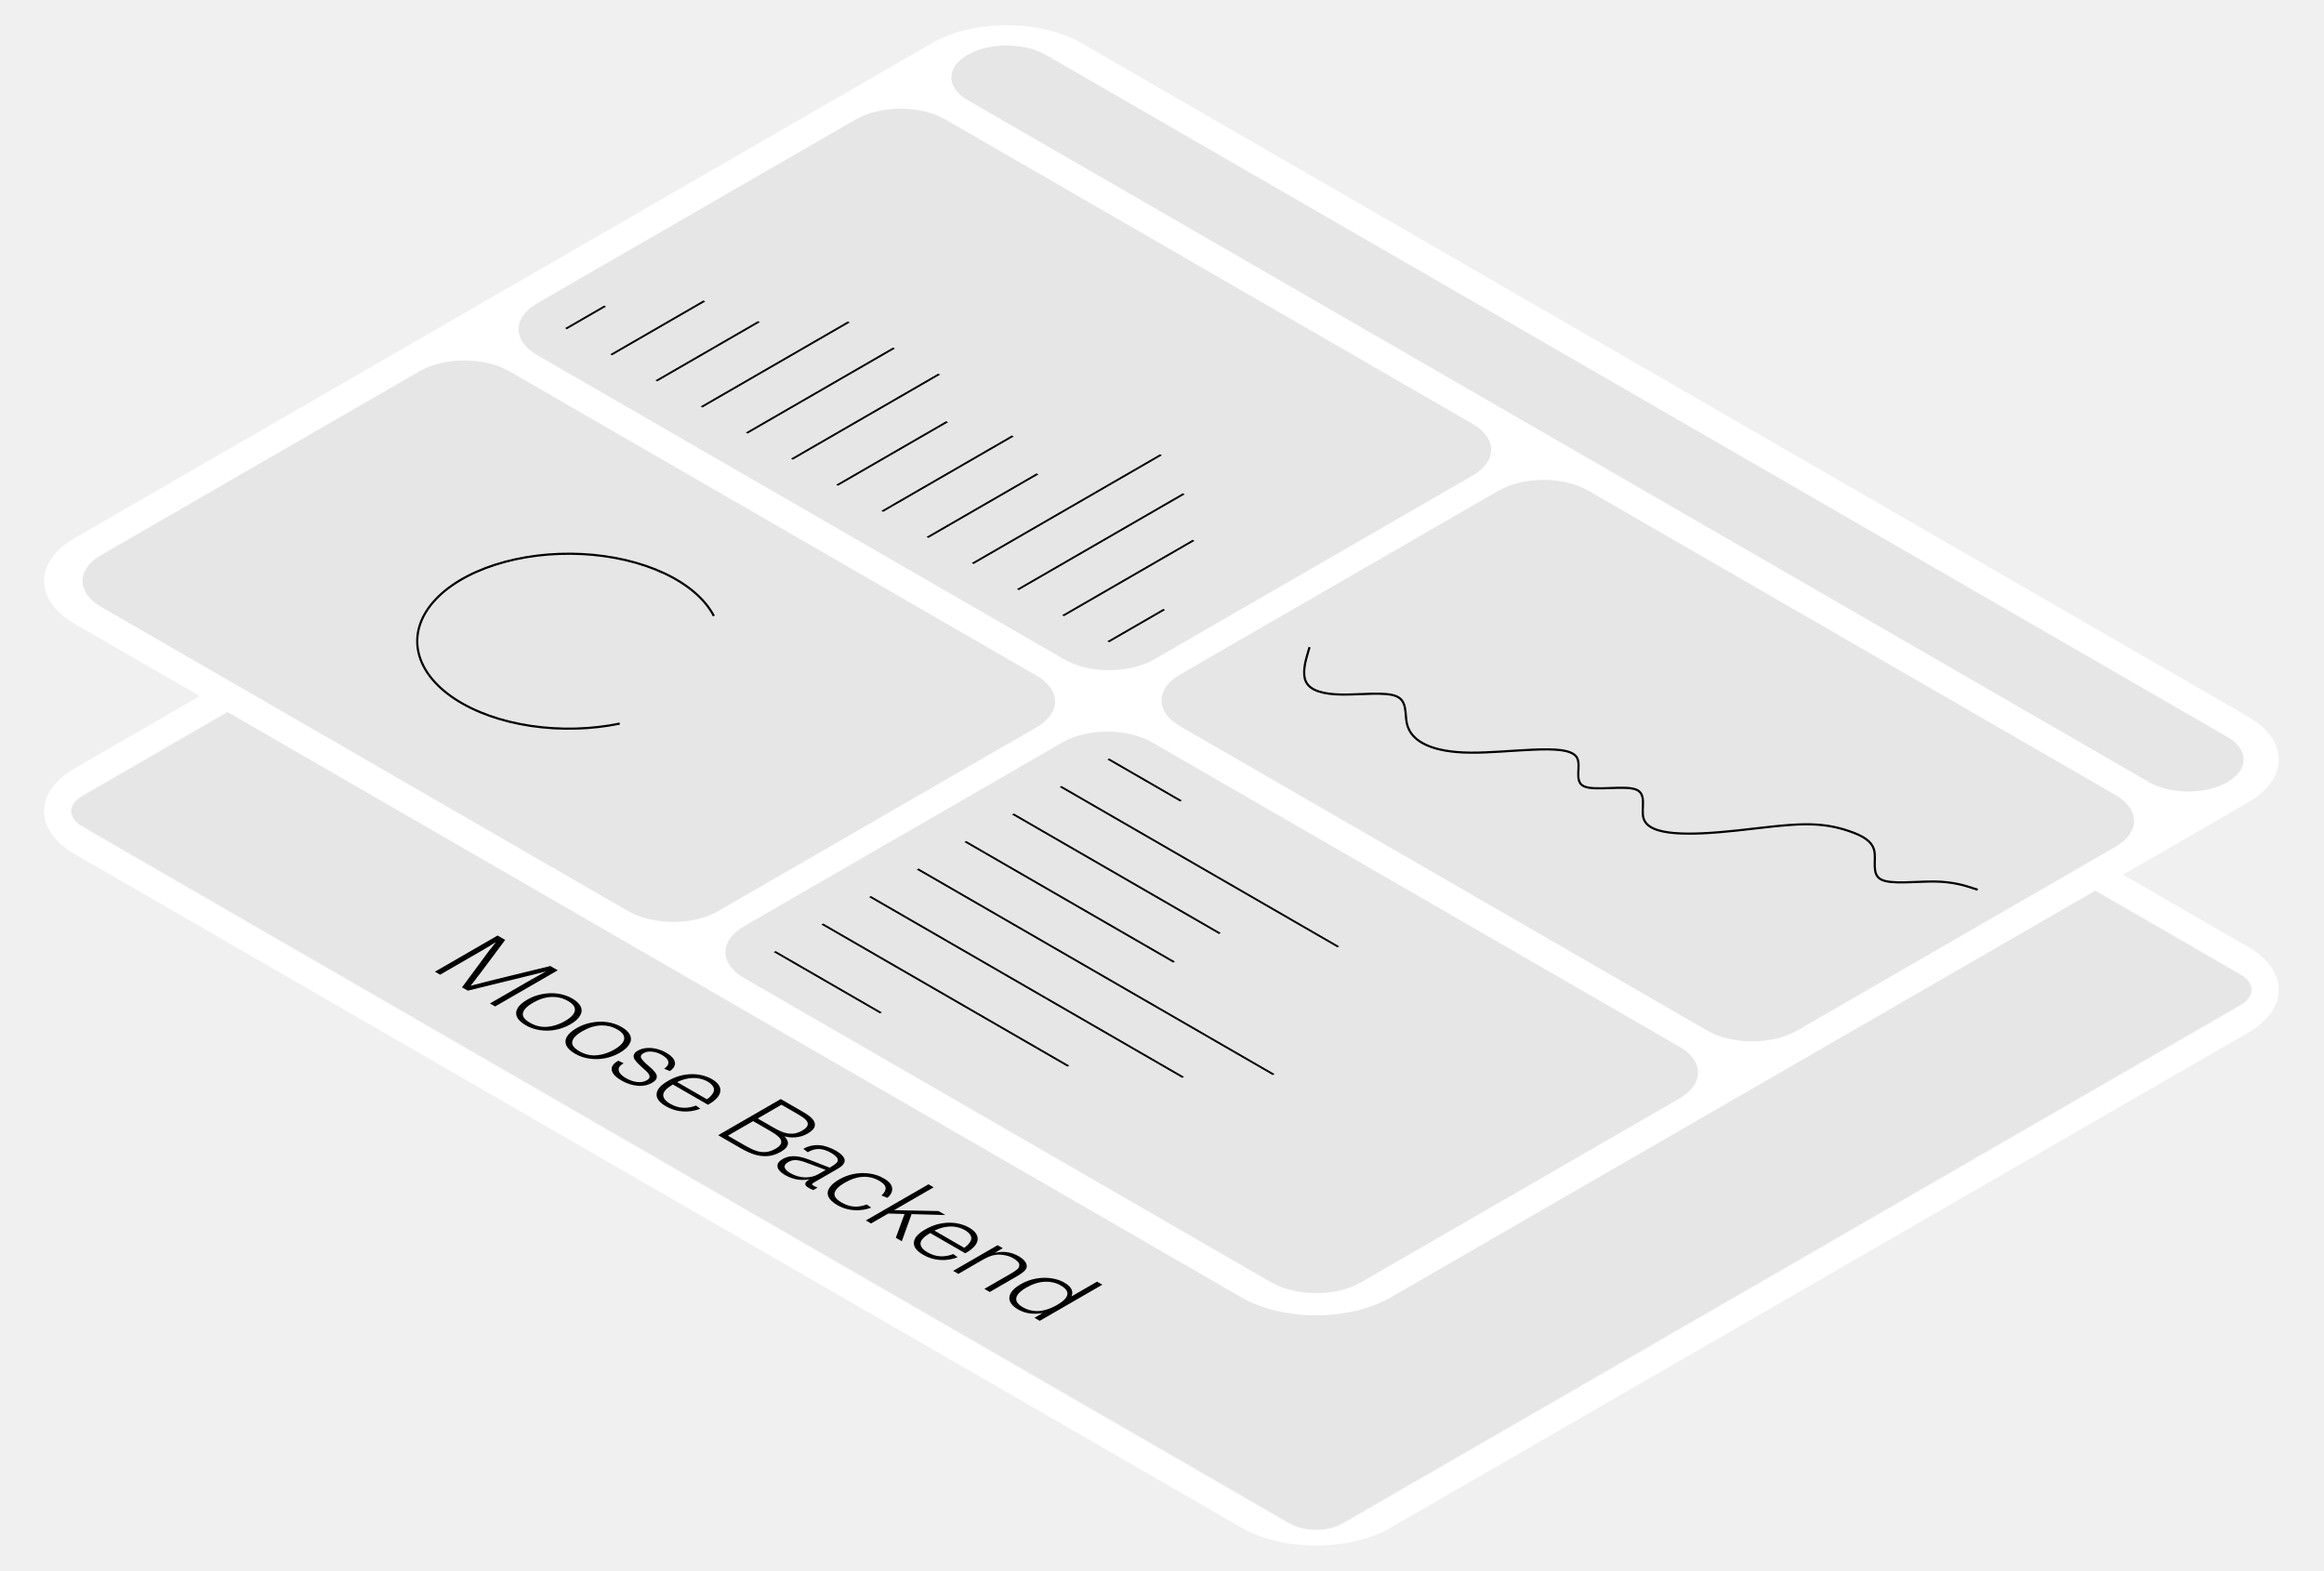
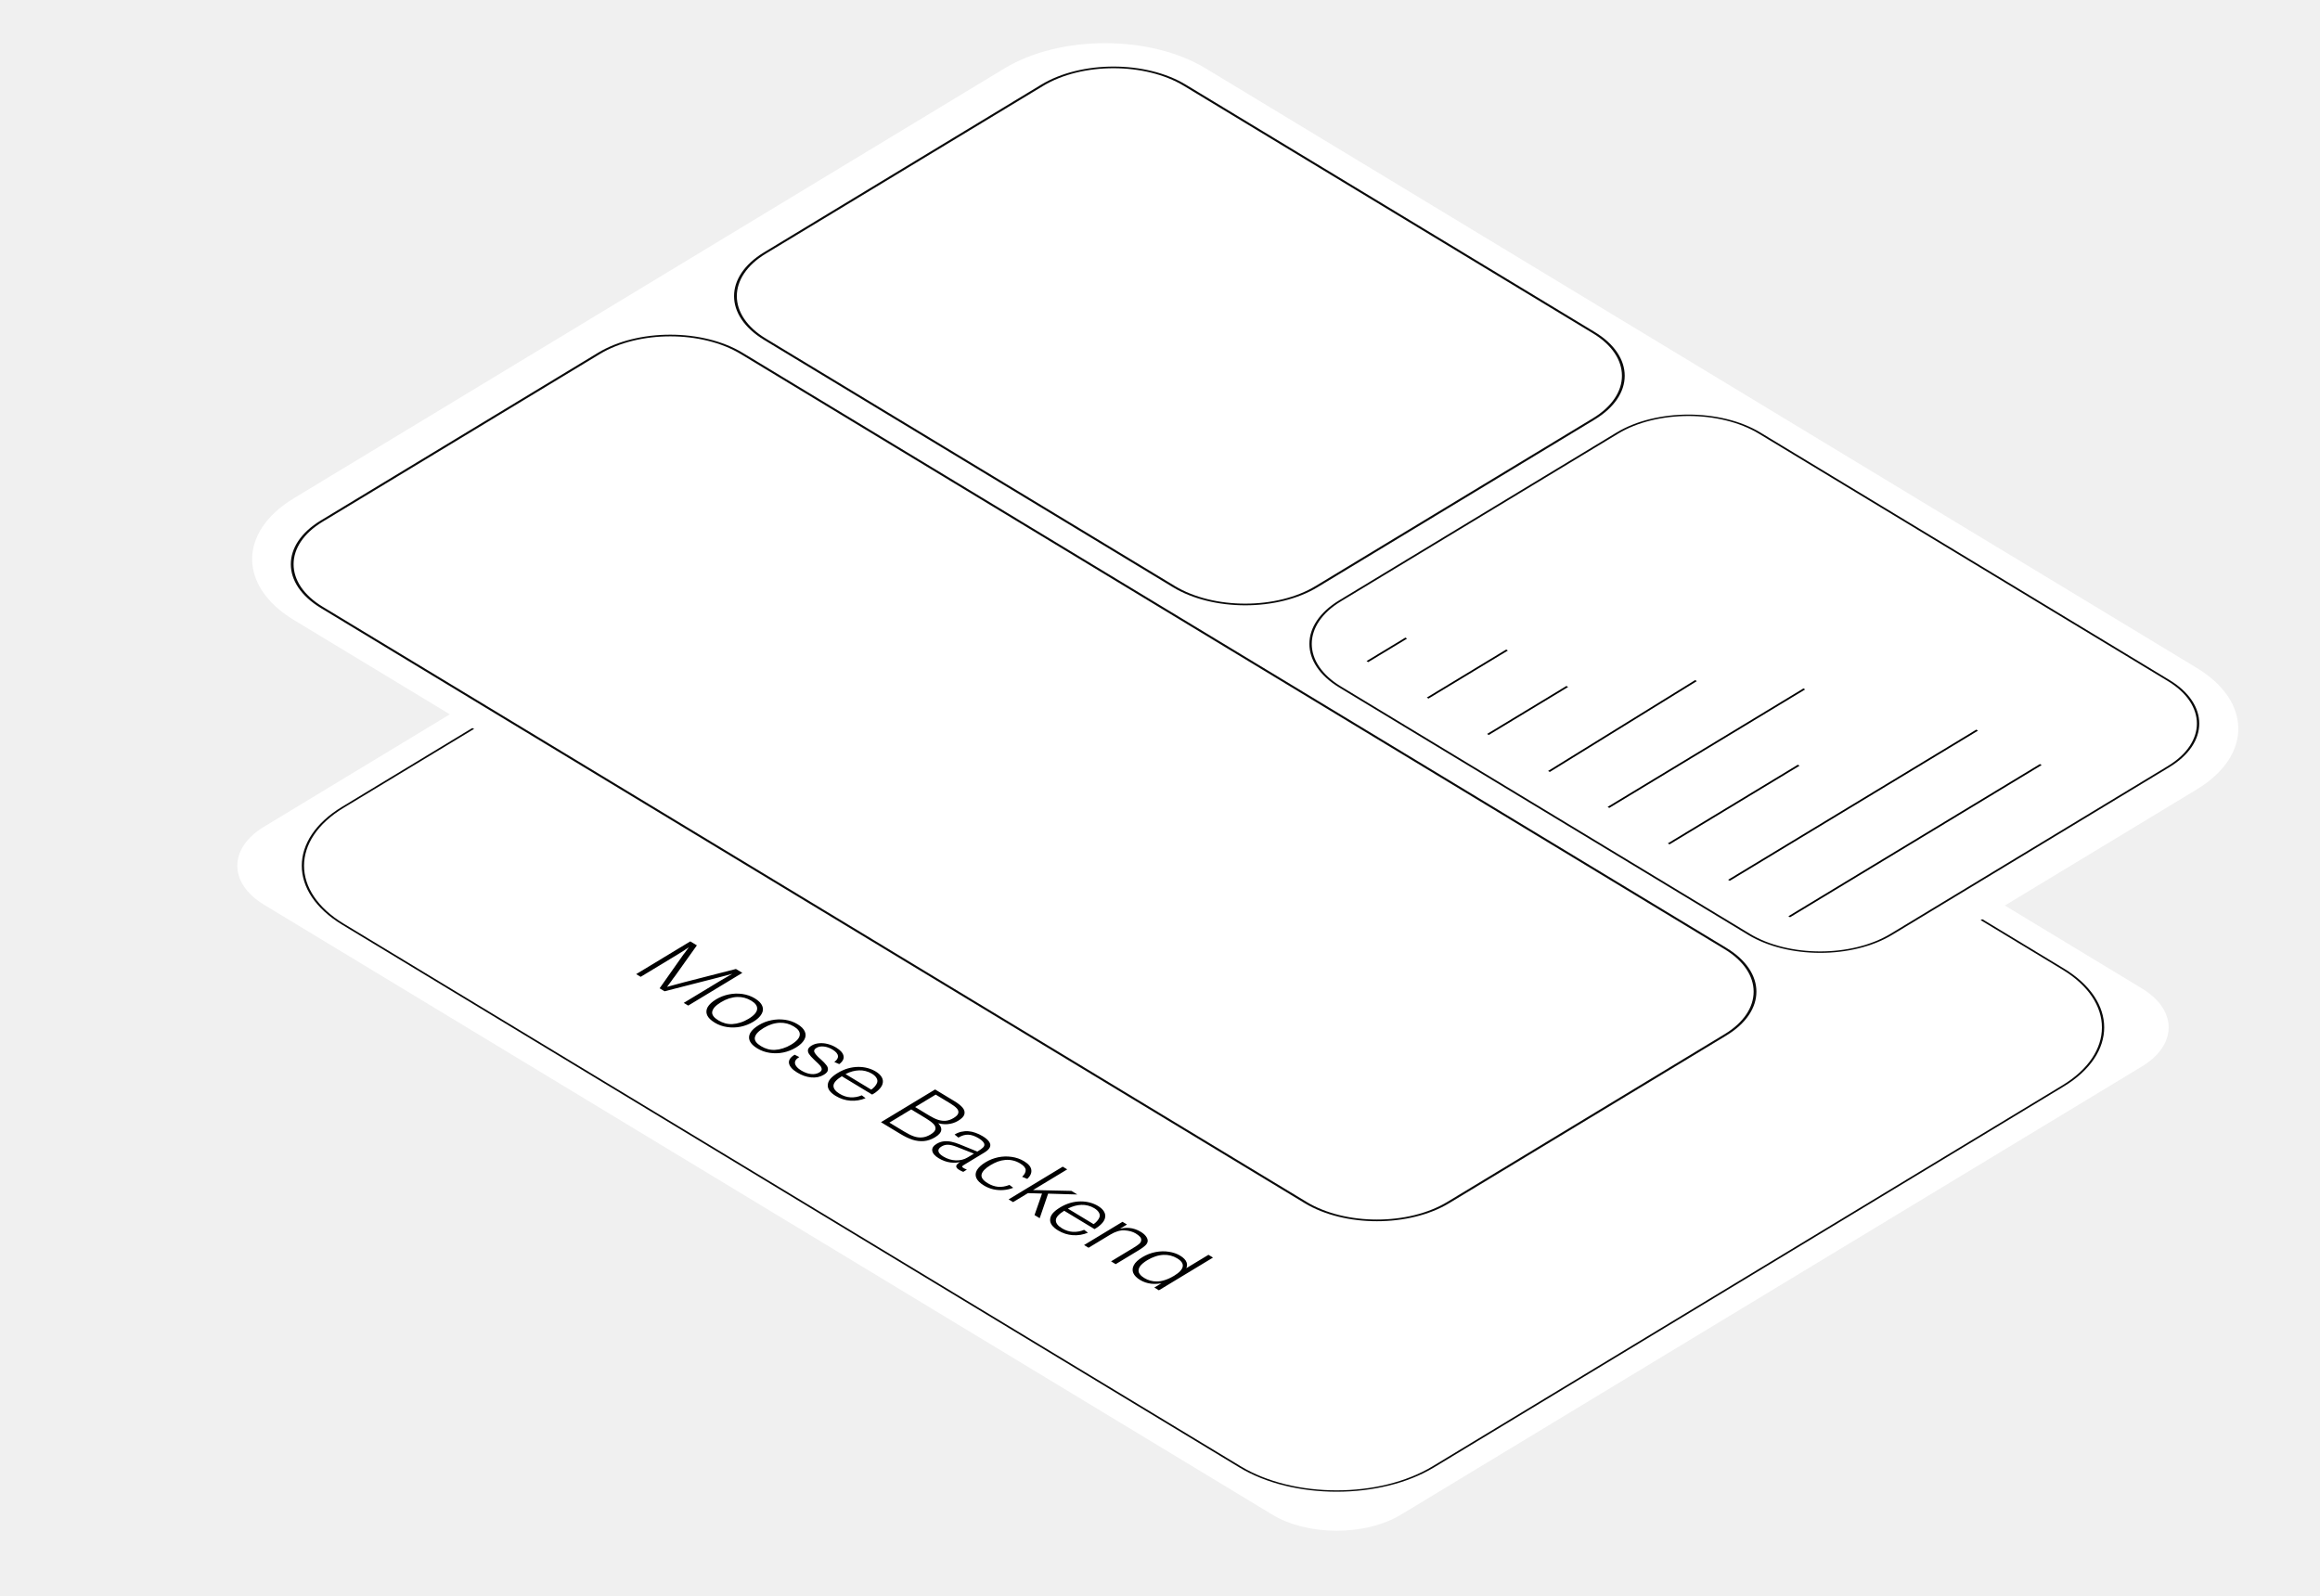
- <svg xmlns="http://www.w3.org/2000/svg" width="1080" height="730" viewBox="0 0 1080 730" fill="none">
-   <g clip-path="url(#clip0_4532_226237)">
-     <rect width="706" height="540" rx="40" transform="matrix(0.866044 0.499967 -0.866044 0.499967 467.838 107)" fill="white" />
-     <rect y="-0.168" width="676.336" height="510.336" rx="14.168" transform="matrix(0.866044 0.499967 -0.866044 0.499967 467.692 121.916)" fill="black" fill-opacity="0.1" />
-     <rect y="-0.168" width="676.336" height="510.336" rx="14.168" transform="matrix(0.866044 0.499967 -0.866044 0.499967 467.692 121.916)" stroke="#F5F5F5" stroke-width="0.336" />
-     <path d="M202.122 451.569L231.221 434.77L234.754 436.81L222.865 452.745C222.561 453.145 222.242 453.537 221.909 453.921C221.632 454.305 221.355 454.689 221.078 455.073C220.662 455.633 220.246 456.161 219.831 456.657C219.443 457.169 219.069 457.657 218.708 458.121C219.318 457.961 219.983 457.785 220.704 457.593C221.424 457.401 222.173 457.209 222.949 457.017C223.752 456.809 224.556 456.601 225.36 456.393C226.191 456.169 226.995 455.961 227.771 455.769L255.747 448.929L259.198 450.921L230.099 467.72L227.688 466.328L247.475 454.905C249.027 454.009 251.133 452.841 253.794 451.401C252.685 451.689 251.618 451.969 250.593 452.241C249.595 452.497 248.625 452.737 247.683 452.961C247.239 453.089 246.796 453.201 246.353 453.297C245.909 453.393 245.48 453.497 245.064 453.609L217.378 460.377L214.718 458.841L226.648 442.69C226.87 442.338 227.133 441.978 227.438 441.61C227.771 441.226 228.103 440.826 228.436 440.41C228.741 439.978 229.059 439.554 229.392 439.138C229.78 438.722 230.112 438.306 230.39 437.89L230.348 437.866C229.905 438.154 229.433 438.442 228.935 438.73C228.491 439.018 228.034 439.314 227.563 439.618C226.399 440.322 225.373 440.93 224.487 441.442L204.533 452.961L202.122 451.569ZM244.342 476.471C242.263 475.271 240.905 473.991 240.268 472.631C239.658 471.255 239.755 469.871 240.559 468.479C241.39 467.103 242.915 465.775 245.132 464.496C247.183 463.312 249.427 462.48 251.866 462C254.305 461.52 256.744 461.44 259.182 461.76C261.649 462.096 263.894 462.848 265.917 464.016C267.995 465.215 269.326 466.511 269.908 467.903C270.517 469.279 270.392 470.663 269.533 472.055C268.702 473.463 267.219 474.783 265.085 476.015C262.979 477.231 260.707 478.079 258.268 478.559C255.857 479.023 253.432 479.079 250.993 478.727C248.582 478.391 246.365 477.639 244.342 476.471ZM246.296 475.295C248.707 476.687 251.201 477.327 253.778 477.215C255.247 477.135 256.702 476.871 258.143 476.423C259.64 475.975 261.095 475.343 262.508 474.527C265.556 472.767 267.108 471.039 267.164 469.343C267.247 467.855 266.194 466.479 264.005 465.215C262.813 464.528 261.58 464.024 260.305 463.704C259.058 463.4 257.797 463.264 256.522 463.296C255.053 463.344 253.57 463.592 252.074 464.04C250.633 464.488 249.178 465.135 247.709 465.983C246.268 466.815 245.132 467.663 244.3 468.527C243.524 469.391 243.081 470.239 242.97 471.071C242.831 472.527 243.94 473.935 246.296 475.295ZM267.267 489.705C265.188 488.505 263.83 487.225 263.193 485.866C262.583 484.49 262.68 483.106 263.484 481.714C264.315 480.338 265.84 479.01 268.057 477.73C270.107 476.546 272.352 475.714 274.791 475.234C277.23 474.754 279.669 474.674 282.107 474.994C284.574 475.33 286.819 476.082 288.842 477.25C290.92 478.45 292.25 479.746 292.832 481.138C293.442 482.514 293.317 483.898 292.458 485.29C291.627 486.698 290.144 488.017 288.01 489.249C285.904 490.465 283.632 491.313 281.193 491.793C278.782 492.257 276.357 492.313 273.918 491.961C271.507 491.625 269.29 490.873 267.267 489.705ZM269.221 488.529C271.632 489.921 274.126 490.561 276.703 490.449C278.172 490.369 279.627 490.105 281.068 489.657C282.565 489.209 284.02 488.577 285.433 487.761C288.481 486.002 290.033 484.274 290.089 482.578C290.172 481.09 289.119 479.714 286.929 478.45C285.738 477.762 284.505 477.258 283.23 476.938C281.983 476.634 280.722 476.498 279.447 476.53C277.978 476.578 276.495 476.826 274.999 477.274C273.558 477.722 272.103 478.37 270.634 479.218C269.193 480.05 268.057 480.898 267.225 481.762C266.449 482.626 266.006 483.474 265.895 484.306C265.756 485.762 266.865 487.169 269.221 488.529ZM288.737 502.1C286.132 500.596 284.649 499.02 284.289 497.372C283.984 495.724 284.996 494.244 287.323 492.933L289.818 494.132C288.044 495.124 287.282 496.236 287.531 497.468C287.808 498.716 288.903 499.892 290.815 500.996C292.644 502.052 294.404 502.668 296.095 502.844C297.813 503.036 299.323 502.756 300.626 502.004C301.485 501.508 301.901 500.948 301.873 500.324C301.845 499.7 301.54 499.076 300.958 498.452C300.404 497.844 299.573 497.06 298.464 496.1C298.326 495.956 298.187 495.828 298.049 495.716C297.91 495.604 297.771 495.476 297.633 495.332C296.441 494.26 295.582 493.333 295.055 492.549C294.529 491.765 294.349 491.005 294.515 490.269C294.709 489.549 295.36 488.869 296.469 488.229C297.605 487.573 298.922 487.181 300.418 487.053C301.942 486.909 303.48 487.029 305.032 487.413C306.64 487.797 308.164 488.405 309.605 489.237C311.905 490.565 313.235 491.973 313.596 493.461C313.984 494.932 313.222 496.364 311.309 497.756L308.649 496.652C310.118 495.644 310.769 494.596 310.603 493.509C310.464 492.405 309.48 491.325 307.651 490.269C306.182 489.421 304.658 488.909 303.079 488.733C301.499 488.557 300.155 488.789 299.046 489.429C297.993 490.037 297.605 490.725 297.882 491.493C298.215 492.261 299.102 493.301 300.543 494.612C300.626 494.692 300.723 494.764 300.834 494.828C300.945 494.892 301.028 494.956 301.083 495.02C301.111 495.068 301.152 495.124 301.208 495.188C301.291 495.236 301.36 495.276 301.416 495.308C302.746 496.46 303.73 497.444 304.367 498.26C305.06 499.076 305.337 499.908 305.199 500.756C305.115 501.604 304.409 502.412 303.079 503.18C301.055 504.348 298.755 504.812 296.178 504.572C293.656 504.332 291.176 503.508 288.737 502.1ZM309.416 514.086C307.975 513.254 306.88 512.366 306.132 511.422C305.411 510.494 305.079 509.534 305.134 508.542C305.162 507.47 305.605 506.414 306.464 505.374C307.379 504.335 308.737 503.295 310.538 502.255C312.256 501.263 314.044 500.503 315.901 499.975C317.785 499.463 319.684 499.199 321.596 499.183C323.314 499.183 324.963 499.383 326.543 499.783C328.15 500.199 329.605 500.783 330.907 501.535C332.459 502.431 333.554 503.431 334.192 504.535C334.829 505.638 334.954 506.782 334.566 507.966C334.289 508.894 333.651 509.838 332.653 510.798C331.683 511.742 330.464 512.606 328.995 513.39L312.7 503.983C309.79 505.694 308.293 507.294 308.21 508.782C308.155 510.286 309.249 511.686 311.494 512.982C313.406 514.086 315.374 514.694 317.397 514.806C319.448 514.902 321.457 514.558 323.425 513.774L325.462 515.238C322.829 516.278 320.099 516.702 317.272 516.51C314.501 516.318 311.882 515.51 309.416 514.086ZM314.321 503.095L314.072 502.519L329.037 511.158L328.205 511.062C329.037 510.55 329.757 509.958 330.367 509.286C330.977 508.614 331.406 507.966 331.656 507.342C331.961 506.462 331.85 505.63 331.323 504.846C330.852 504.063 330.034 503.335 328.871 502.663C327.817 502.055 326.681 501.607 325.462 501.319C324.298 501.031 323.12 500.911 321.928 500.959C319.573 501.039 317.217 501.647 314.861 502.783L314.321 503.095ZM333.745 527.555L362.844 510.756L373.236 516.756C375.259 517.924 376.728 519.044 377.643 520.115C378.585 521.203 378.904 522.315 378.599 523.451C378.322 524.571 377.199 525.699 375.232 526.835C373.513 527.827 371.601 528.403 369.495 528.563C367.416 528.707 365.352 528.427 363.301 527.723L363.675 527.315C365.476 528.835 366.308 530.243 366.169 531.539C366.031 532.835 364.922 534.083 362.844 535.282C360.876 536.418 358.881 537.074 356.858 537.25C354.862 537.41 352.839 537.186 350.788 536.578C348.765 535.954 346.562 534.955 344.179 533.579L333.745 527.555ZM346.299 532.403C348.239 533.523 349.929 534.323 351.37 534.803C352.839 535.298 354.308 535.49 355.777 535.378C357.301 535.266 358.839 534.763 360.391 533.867C362.082 532.891 362.968 531.931 363.052 530.987C363.162 530.027 362.747 529.131 361.804 528.299C360.89 527.451 359.56 526.523 357.814 525.515L349.999 521.003L338.276 527.771L346.299 532.403ZM359.518 524.051C361.43 525.155 363.093 525.923 364.507 526.355C365.975 526.787 367.375 526.939 368.705 526.811C370.063 526.667 371.435 526.195 372.821 525.395C374.289 524.547 375.121 523.715 375.315 522.899C375.536 522.067 375.273 521.259 374.525 520.475C373.777 519.692 372.585 518.828 370.95 517.884L363.176 513.396L352.119 519.78L359.518 524.051ZM364.73 546.019C362.707 544.851 361.57 543.587 361.321 542.227C361.099 540.883 361.875 539.699 363.649 538.675C364.896 537.955 366.198 537.523 367.556 537.379C368.942 537.251 370.328 537.331 371.713 537.619C373.099 537.907 374.554 538.347 376.078 538.939L385.556 542.635C385.639 542.587 385.723 542.539 385.806 542.491C385.889 542.443 385.958 542.403 386.014 542.371C387.15 541.715 387.981 541.139 388.508 540.643C389.09 540.147 389.367 539.635 389.339 539.107C389.339 538.595 389.076 538.059 388.549 537.499C388.05 536.955 387.316 536.403 386.346 535.843C384.295 534.659 382.411 534.035 380.693 533.971C379.002 533.891 377.228 534.387 375.372 535.459L373.335 533.899C374.415 533.243 375.593 532.771 376.868 532.483C378.198 532.195 379.501 532.1 380.776 532.195C382.05 532.291 383.325 532.563 384.6 533.011C385.93 533.459 387.205 534.035 388.425 534.739C390.115 535.715 391.279 536.675 391.916 537.619C392.609 538.563 392.734 539.499 392.291 540.427C391.875 541.339 390.877 542.251 389.298 543.163L378.406 549.45C377.796 549.802 377.45 550.082 377.367 550.29C377.339 550.498 377.602 550.762 378.157 551.082C378.628 551.354 379.224 551.618 379.944 551.874L377.99 553.05C377.159 552.73 376.425 552.386 375.787 552.018C374.651 551.362 374.124 550.706 374.208 550.05C374.291 549.394 375.108 548.65 376.66 547.818L377.159 547.818C375.247 548.346 373.21 548.482 371.048 548.226C368.914 547.954 366.808 547.219 364.73 546.019ZM367.141 545.107C369.385 546.403 371.672 547.083 374 547.147C376.355 547.227 378.489 546.715 380.402 545.611L384.891 543.019L385.141 544.219L374.457 540.211L374.041 540.067C372.406 539.475 370.979 539.163 369.76 539.131C368.568 539.083 367.404 539.387 366.268 540.043C364.993 540.779 364.452 541.603 364.646 542.515C364.868 543.411 365.7 544.275 367.141 545.107ZM389.104 560.042C386.97 558.81 385.598 557.506 384.989 556.13C384.407 554.77 384.545 553.41 385.404 552.05C386.291 550.675 387.815 549.363 389.977 548.115C392.055 546.915 394.3 546.067 396.711 545.571C399.15 545.091 401.575 545.019 403.986 545.355C406.425 545.675 408.656 546.419 410.679 547.587C413.09 548.979 414.393 550.467 414.586 552.05C414.808 553.618 414.088 555.154 412.425 556.658L409.64 555.578C410.97 554.362 411.607 553.194 411.552 552.074C411.496 550.955 410.513 549.843 408.6 548.739C407.298 547.987 405.954 547.467 404.568 547.179C403.238 546.891 401.88 546.811 400.494 546.939C399.219 547.035 397.903 547.315 396.545 547.779C395.215 548.259 393.898 548.875 392.596 549.627C389.825 551.227 388.245 552.794 387.857 554.33C387.469 555.866 388.564 557.378 391.141 558.866C392.998 559.938 394.868 560.554 396.753 560.714C398.637 560.874 400.661 560.554 402.822 559.754L404.859 561.218C403.196 561.858 401.45 562.242 399.621 562.37C397.82 562.514 396.005 562.394 394.176 562.01C392.374 561.61 390.684 560.954 389.104 560.042ZM402.379 567.178L431.478 550.379L433.889 551.771L404.79 568.57L402.379 567.178ZM412.314 563.938L415.1 562.378L436.134 562.81L439.335 564.658L422.915 564.202H421.252L412.314 563.938ZM416.305 575.217L420.421 563.962L423.705 563.986L419.09 576.825L416.305 575.217ZM428.981 583.111C427.54 582.279 426.446 581.391 425.697 580.447C424.977 579.519 424.644 578.559 424.7 577.568C424.727 576.496 425.171 575.44 426.03 574.4C426.945 573.36 428.302 572.32 430.104 571.28C431.822 570.288 433.61 569.528 435.466 569C437.351 568.488 439.249 568.224 441.162 568.208C442.88 568.208 444.529 568.408 446.108 568.808C447.716 569.224 449.171 569.808 450.473 570.56C452.025 571.456 453.12 572.456 453.757 573.56C454.395 574.664 454.519 575.808 454.131 576.992C453.854 577.92 453.217 578.863 452.219 579.823C451.249 580.767 450.03 581.631 448.561 582.415L432.266 573.008C429.356 574.72 427.859 576.32 427.776 577.808C427.721 579.311 428.815 580.711 431.06 582.007C432.972 583.111 434.94 583.719 436.963 583.831C439.014 583.927 441.023 583.583 442.991 582.799L445.028 584.263C442.395 585.303 439.665 585.727 436.838 585.535C434.067 585.343 431.448 584.535 428.981 583.111ZM433.887 572.12L433.637 571.544L448.603 580.183L447.771 580.087C448.603 579.575 449.323 578.983 449.933 578.312C450.543 577.64 450.972 576.992 451.221 576.368C451.526 575.488 451.415 574.656 450.889 573.872C450.418 573.088 449.6 572.36 448.436 571.688C447.383 571.08 446.247 570.632 445.028 570.344C443.864 570.056 442.686 569.936 441.494 569.984C439.138 570.064 436.783 570.672 434.427 571.808L433.887 572.12ZM442.952 590.6L463.612 578.673L466.023 580.065L460.951 582.993L461.159 582.585C463.182 581.897 465.247 581.649 467.353 581.841C469.46 582.033 471.483 582.689 473.423 583.809C474.697 584.545 475.626 585.305 476.208 586.088C476.845 586.872 477.164 587.664 477.164 588.464C477.136 589.312 476.693 590.112 475.834 590.864C475.002 591.6 473.88 592.376 472.466 593.192L459.954 600.416L457.46 598.976L469.556 591.992C469.584 591.976 469.612 591.96 469.64 591.944C469.667 591.928 469.695 591.912 469.723 591.896C470.97 591.176 471.926 590.544 472.591 590C473.256 589.456 473.617 588.848 473.672 588.176C473.755 587.52 473.533 586.912 473.007 586.352C472.48 585.793 471.718 585.225 470.72 584.649C469.141 583.737 467.145 583.209 464.734 583.065C462.379 582.921 459.774 583.673 456.919 585.321L445.363 591.992L442.952 590.6ZM473.04 608.498C471.239 607.458 470.033 606.282 469.424 604.971C468.842 603.675 468.939 602.323 469.715 600.915C470.491 599.507 472.029 598.139 474.329 596.811C476.574 595.515 478.943 594.643 481.437 594.195C483.932 593.747 486.315 593.699 488.588 594.051C490.888 594.387 492.897 595.051 494.615 596.043C496.472 597.115 497.622 598.259 498.065 599.475C498.537 600.707 498.37 601.923 497.567 603.123L496.694 603.195L509.83 595.611L512.282 597.027L483.183 613.826L480.731 612.41L485.802 609.482L485.761 609.938C483.516 610.498 481.285 610.666 479.068 610.442C476.879 610.202 474.869 609.554 473.04 608.498ZM475.327 607.514C476.38 608.122 477.461 608.57 478.569 608.858C479.705 609.162 480.869 609.306 482.061 609.29C483.53 609.274 485.026 609.018 486.551 608.522C488.103 608.042 489.682 607.338 491.29 606.41C494.116 604.779 495.682 603.203 495.987 601.683C496.32 600.179 495.322 598.755 492.994 597.411C491.885 596.771 490.708 596.299 489.46 595.995C488.241 595.707 486.98 595.587 485.678 595.635C484.236 595.699 482.782 595.963 481.313 596.427C479.844 596.891 478.403 597.531 476.989 598.347C475.105 599.435 473.775 600.507 472.999 601.563C472.25 602.635 472.056 603.675 472.417 604.683C472.832 605.691 473.802 606.634 475.327 607.514Z" fill="black" />
-   </g>
-   <rect width="706" height="540" rx="40" transform="matrix(0.866044 0.499967 -0.866044 0.499967 467.838 0)" fill="white" />
-   <rect width="676" height="42" rx="21" transform="matrix(0.866044 0.499967 -0.866044 0.499967 467.838 15)" fill="black" fill-opacity="0.1" />
-   <rect width="331" height="219" rx="24" transform="matrix(0.866044 0.499967 -0.866044 0.499967 418.473 43.5)" fill="black" fill-opacity="0.1" />
-   <line y1="-0.5" x2="21" y2="-0.5" transform="matrix(0.866044 -0.499967 0.866044 0.499967 263.451 152.992)" stroke="black" />
-   <line y1="-0.5" x2="50" y2="-0.5" transform="matrix(0.866044 -0.499967 0.866044 0.499967 284.453 165.117)" stroke="black" />
-   <line y1="-0.5" x2="55" y2="-0.5" transform="matrix(0.866044 -0.499967 0.866044 0.499967 305.453 177.242)" stroke="black" />
-   <line y1="-0.5" x2="79" y2="-0.5" transform="matrix(0.866044 -0.499967 0.866044 0.499967 326.455 189.367)" stroke="black" />
-   <line y1="-0.5" x2="79" y2="-0.5" transform="matrix(0.866044 -0.499967 0.866044 0.499967 347.457 201.492)" stroke="black" />
-   <line y1="-0.5" x2="79" y2="-0.5" transform="matrix(0.866044 -0.499967 0.866044 0.499967 368.459 213.617)" stroke="black" />
-   <line y1="-0.5" x2="59" y2="-0.5" transform="matrix(0.866044 -0.499967 0.866044 0.499967 389.461 225.734)" stroke="black" />
-   <line y1="-0.5" x2="70" y2="-0.5" transform="matrix(0.866044 -0.499967 0.866044 0.499967 410.461 237.859)" stroke="black" />
-   <line y1="-0.5" x2="59" y2="-0.5" transform="matrix(0.866044 -0.499967 0.866044 0.499967 431.463 249.984)" stroke="black" />
-   <line y1="-0.5" x2="101" y2="-0.5" transform="matrix(0.866044 -0.499967 0.866044 0.499967 452.465 262.109)" stroke="black" />
-   <line y1="-0.5" x2="89" y2="-0.5" transform="matrix(0.866044 -0.499967 0.866044 0.499967 473.467 274.234)" stroke="black" />
-   <line y1="-0.5" x2="70" y2="-0.5" transform="matrix(0.866044 -0.499967 0.866044 0.499967 494.469 286.359)" stroke="black" />
-   <line y1="-0.5" x2="30" y2="-0.5" transform="matrix(0.866044 -0.499967 0.866044 0.499967 515.469 298.484)" stroke="black" />
-   <rect width="331" height="219" rx="24" transform="matrix(0.866044 0.499967 -0.866044 0.499967 717.258 215.992)" fill="black" fill-opacity="0.1" />
-   <path d="M608.56 300.746L607.658 303.828C606.755 306.91 604.951 313.074 607.001 317.014C609.051 320.953 614.955 322.667 623.638 322.776C632.322 322.885 643.785 321.39 648.906 323.557C654.026 325.723 652.805 331.551 653.77 336.116C654.736 340.681 657.889 343.983 662.858 346.237C667.827 348.491 674.611 349.696 683.343 349.778C692.075 349.86 702.754 348.817 712.353 348.398C721.952 347.979 730.471 348.183 732.775 351.976C735.079 355.768 731.168 363.149 736.108 365.419C741.048 367.69 754.839 364.851 760.204 366.876C765.57 368.901 762.511 375.789 763.751 380.196C764.992 384.602 770.532 386.526 778.306 387.16C786.08 387.795 796.088 387.14 806.964 385.984C817.839 384.828 829.583 383.171 838.637 383.067C847.69 382.962 854.054 384.411 859.595 386.334C865.137 388.258 869.856 390.656 870.956 395.143C872.057 399.63 869.538 406.207 874.117 408.686C878.696 411.165 890.372 409.547 899.044 409.663C907.715 409.78 913.381 411.631 916.214 412.557L919.047 413.483" stroke="black" />
-   <rect width="331" height="219" rx="24" transform="matrix(0.866044 0.499967 -0.866044 0.499967 215.818 160.492)" fill="black" fill-opacity="0.1" />
-   <path d="M288.002 336.268C274.742 339.002 260.367 339.379 246.732 337.349C233.098 335.319 220.83 330.977 211.514 324.882C202.197 318.787 196.258 311.22 194.465 303.158C192.672 295.096 195.107 286.908 201.454 279.652C207.802 272.396 217.772 266.406 230.076 262.454C242.38 258.501 256.453 256.769 270.48 257.481C284.506 258.192 297.841 261.314 308.763 266.445C319.685 271.575 327.692 278.477 331.751 286.261" stroke="black" />
-   <rect width="219" height="331" rx="24" transform="matrix(-0.866044 0.499967 -0.866044 -0.499967 801.264 498.469)" fill="black" fill-opacity="0.1" />
-   <line y1="-0.5" x2="39" y2="-0.5" transform="matrix(0.866044 0.499967 -0.866044 0.499967 514.604 352.977)" stroke="black" />
-   <line y1="-0.5" x2="149" y2="-0.5" transform="matrix(0.866044 0.499967 -0.866044 0.499967 492.457 365.766)" stroke="black" />
-   <line y1="-0.5" x2="111" y2="-0.5" transform="matrix(0.866044 0.499967 -0.866044 0.499967 470.311 378.547)" stroke="black" />
-   <line y1="-0.5" x2="112" y2="-0.5" transform="matrix(0.866044 0.499967 -0.866044 0.499967 448.164 391.336)" stroke="black" />
-   <line y1="-0.5" x2="191" y2="-0.5" transform="matrix(0.866044 0.499967 -0.866044 0.499967 426.02 404.117)" stroke="black" />
-   <line y1="-0.5" x2="168" y2="-0.5" transform="matrix(0.866044 0.499967 -0.866044 0.499967 403.873 416.906)" stroke="black" />
-   <line y1="-0.5" x2="132" y2="-0.5" transform="matrix(0.866044 0.499967 -0.866044 0.499967 381.727 429.688)" stroke="black" />
-   <line y1="-0.5" x2="57" y2="-0.5" transform="matrix(0.866044 0.499967 -0.866044 0.499967 359.582 442.469)" stroke="black" />
-   <defs>
-     <clipPath id="clip0_4532_226237">
-       <rect width="706" height="540" rx="40" transform="matrix(0.866044 0.499967 -0.866044 0.499967 467.838 107)" fill="white" />
-     </clipPath>
-   </defs>
+ <svg xmlns="http://www.w3.org/2000/svg" width="506" height="348" viewBox="0 0 506 348" fill="none">
+   <rect width="289.856" height="221.703" rx="16.422" transform="matrix(0.855613 0.517616 -0.855613 0.517616 233.219 74.0781)" fill="white" />
+   <rect y="-0.213" width="277.95" height="209.797" rx="24.643" transform="matrix(0.855613 0.517616 -0.855613 0.517616 233.037 80.3506)" fill="white" />
+   <rect y="-0.213" width="277.95" height="209.797" rx="24.643" transform="matrix(0.855613 0.517616 -0.855613 0.517616 233.037 80.3506)" stroke="#0A0A0A" stroke-width="0.411" />
+   <path d="M138.756 212.48L150.559 205.339L151.992 206.206L147.17 212.98C147.046 213.15 146.917 213.316 146.782 213.479C146.669 213.643 146.557 213.806 146.445 213.969C146.276 214.207 146.107 214.432 145.939 214.642C145.781 214.86 145.63 215.067 145.484 215.265C145.731 215.197 146.001 215.122 146.293 215.04C146.585 214.959 146.889 214.877 147.203 214.795C147.529 214.707 147.855 214.619 148.181 214.53C148.519 214.435 148.845 214.347 149.159 214.265L160.507 211.358L161.907 212.204L150.104 219.345L149.126 218.753L157.152 213.898C157.781 213.517 158.636 213.02 159.715 212.408C159.265 212.531 158.832 212.65 158.416 212.765C158.012 212.874 157.618 212.976 157.236 213.071C157.056 213.126 156.876 213.173 156.696 213.214C156.517 213.255 156.342 213.299 156.174 213.347L144.944 216.223L143.865 215.571L148.704 208.706C148.794 208.556 148.901 208.403 149.024 208.247C149.159 208.083 149.294 207.913 149.429 207.737C149.553 207.553 149.682 207.373 149.817 207.196C149.974 207.019 150.109 206.842 150.222 206.665L150.205 206.655C150.025 206.778 149.834 206.9 149.631 207.022C149.452 207.145 149.266 207.271 149.075 207.4C148.603 207.699 148.187 207.958 147.827 208.175L139.734 213.071L138.756 212.48ZM155.881 223.064C155.038 222.554 154.487 222.01 154.228 221.432C153.981 220.847 154.021 220.259 154.347 219.668C154.684 219.083 155.302 218.518 156.201 217.974C157.033 217.471 157.944 217.117 158.933 216.913C159.922 216.709 160.911 216.675 161.9 216.811C162.901 216.954 163.811 217.274 164.632 217.77C165.475 218.28 166.015 218.831 166.251 219.423C166.498 220.008 166.447 220.596 166.099 221.187C165.762 221.786 165.16 222.347 164.295 222.871C163.44 223.387 162.519 223.748 161.53 223.952C160.552 224.149 159.568 224.173 158.579 224.023C157.601 223.88 156.701 223.561 155.881 223.064ZM156.673 222.564C157.651 223.156 158.663 223.428 159.708 223.381C160.304 223.347 160.894 223.234 161.479 223.044C162.086 222.854 162.676 222.585 163.249 222.238C164.486 221.49 165.115 220.756 165.138 220.035C165.172 219.402 164.744 218.817 163.856 218.28C163.373 217.988 162.873 217.774 162.356 217.638C161.85 217.508 161.338 217.451 160.821 217.464C160.226 217.485 159.624 217.59 159.017 217.78C158.433 217.971 157.842 218.246 157.247 218.607C156.662 218.96 156.201 219.321 155.864 219.688C155.549 220.055 155.369 220.416 155.324 220.769C155.268 221.388 155.718 221.986 156.673 222.564ZM165.18 228.69C164.337 228.18 163.786 227.636 163.527 227.058C163.28 226.473 163.319 225.885 163.645 225.293C163.982 224.708 164.601 224.144 165.5 223.6C166.332 223.096 167.242 222.743 168.232 222.539C169.221 222.335 170.21 222.301 171.199 222.437C172.2 222.58 173.11 222.899 173.931 223.396C174.774 223.906 175.313 224.456 175.549 225.048C175.797 225.633 175.746 226.221 175.398 226.813C175.06 227.411 174.459 227.972 173.594 228.496C172.739 229.013 171.817 229.373 170.828 229.577C169.85 229.774 168.867 229.798 167.877 229.649C166.9 229.506 166 229.186 165.18 228.69ZM165.972 228.19C166.95 228.782 167.962 229.054 169.007 229.006C169.603 228.972 170.193 228.86 170.778 228.669C171.385 228.479 171.975 228.21 172.548 227.863C173.785 227.115 174.414 226.381 174.437 225.66C174.47 225.028 174.043 224.443 173.155 223.906C172.672 223.613 172.172 223.399 171.654 223.263C171.149 223.134 170.637 223.076 170.12 223.09C169.524 223.11 168.923 223.215 168.316 223.406C167.731 223.596 167.141 223.872 166.545 224.232C165.961 224.586 165.5 224.946 165.163 225.313C164.848 225.681 164.668 226.041 164.623 226.395C164.567 227.013 165.017 227.612 165.972 228.19ZM173.888 233.958C172.832 233.319 172.23 232.649 172.084 231.949C171.96 231.248 172.371 230.619 173.315 230.061L174.327 230.571C173.607 230.993 173.298 231.466 173.399 231.989C173.512 232.52 173.956 233.02 174.731 233.489C175.473 233.938 176.187 234.2 176.873 234.274C177.57 234.356 178.182 234.237 178.711 233.917C179.059 233.706 179.228 233.468 179.216 233.203C179.205 232.938 179.082 232.673 178.846 232.408C178.621 232.149 178.283 231.816 177.834 231.408C177.778 231.347 177.721 231.292 177.665 231.245C177.609 231.197 177.553 231.143 177.497 231.082C177.013 230.626 176.665 230.231 176.451 229.898C176.238 229.565 176.165 229.242 176.232 228.929C176.311 228.623 176.575 228.334 177.024 228.062C177.485 227.783 178.019 227.617 178.626 227.562C179.245 227.501 179.868 227.552 180.498 227.715C181.15 227.879 181.768 228.137 182.353 228.491C183.286 229.055 183.825 229.653 183.971 230.286C184.129 230.912 183.82 231.52 183.044 232.112L181.965 231.643C182.561 231.214 182.825 230.769 182.757 230.306C182.701 229.837 182.302 229.378 181.56 228.929C180.964 228.569 180.346 228.351 179.705 228.276C179.065 228.202 178.52 228.3 178.07 228.572C177.643 228.831 177.485 229.123 177.598 229.449C177.733 229.776 178.092 230.218 178.677 230.776C178.711 230.81 178.75 230.84 178.795 230.867C178.84 230.895 178.874 230.922 178.896 230.949C178.907 230.969 178.924 230.993 178.947 231.02C178.98 231.041 179.008 231.058 179.031 231.071C179.571 231.561 179.97 231.979 180.228 232.326C180.509 232.673 180.622 233.026 180.565 233.387C180.532 233.747 180.245 234.091 179.705 234.417C178.885 234.914 177.952 235.111 176.906 235.009C175.883 234.907 174.877 234.557 173.888 233.958ZM182.276 239.053C181.691 238.699 181.247 238.322 180.944 237.92C180.652 237.526 180.517 237.118 180.539 236.696C180.55 236.241 180.73 235.792 181.079 235.35C181.45 234.908 182 234.466 182.731 234.024C183.428 233.602 184.153 233.279 184.906 233.055C185.671 232.837 186.441 232.725 187.216 232.718C187.913 232.718 188.582 232.803 189.223 232.973C189.875 233.15 190.465 233.398 190.993 233.718C191.623 234.099 192.067 234.524 192.325 234.993C192.584 235.462 192.634 235.948 192.477 236.452C192.365 236.846 192.106 237.247 191.701 237.655C191.308 238.056 190.813 238.424 190.218 238.757L183.608 234.758C182.428 235.486 181.821 236.166 181.787 236.798C181.764 237.438 182.208 238.033 183.119 238.584C183.895 239.053 184.693 239.311 185.513 239.359C186.345 239.4 187.16 239.253 187.958 238.92L188.784 239.542C187.717 239.984 186.609 240.165 185.463 240.083C184.339 240.001 183.276 239.658 182.276 239.053ZM184.266 234.381L184.164 234.136L190.235 237.808L189.897 237.767C190.235 237.55 190.527 237.298 190.774 237.013C191.021 236.727 191.196 236.452 191.297 236.186C191.42 235.812 191.376 235.459 191.162 235.126C190.971 234.792 190.639 234.483 190.167 234.197C189.74 233.939 189.279 233.748 188.784 233.626C188.312 233.504 187.835 233.453 187.351 233.473C186.396 233.507 185.44 233.765 184.485 234.248L184.266 234.381ZM192.144 244.778L203.947 237.637L208.163 240.188C208.983 240.684 209.579 241.16 209.95 241.616C210.332 242.078 210.461 242.551 210.338 243.034C210.225 243.51 209.77 243.989 208.972 244.472C208.275 244.893 207.499 245.138 206.645 245.206C205.802 245.267 204.964 245.148 204.133 244.849L204.284 244.676C205.015 245.322 205.352 245.92 205.296 246.471C205.24 247.022 204.79 247.552 203.947 248.062C203.149 248.545 202.34 248.824 201.519 248.899C200.71 248.967 199.889 248.872 199.057 248.613C198.237 248.348 197.343 247.923 196.376 247.338L192.144 244.778ZM197.236 246.838C198.023 247.314 198.709 247.654 199.293 247.858C199.889 248.069 200.485 248.151 201.081 248.103C201.699 248.056 202.323 247.841 202.952 247.461C203.638 247.046 203.998 246.638 204.031 246.237C204.076 245.829 203.908 245.448 203.526 245.094C203.155 244.734 202.615 244.339 201.907 243.911L198.737 241.993L193.982 244.87L197.236 246.838ZM202.598 243.289C203.374 243.758 204.048 244.084 204.622 244.268C205.217 244.451 205.785 244.516 206.325 244.462C206.875 244.4 207.432 244.2 207.994 243.86C208.59 243.499 208.927 243.146 209.006 242.799C209.096 242.445 208.989 242.102 208.685 241.769C208.382 241.435 207.898 241.068 207.235 240.667L204.082 238.759L199.597 241.473L202.598 243.289ZM204.712 252.626C203.892 252.129 203.431 251.592 203.329 251.014C203.24 250.443 203.554 249.94 204.274 249.504C204.78 249.198 205.308 249.015 205.859 248.954C206.421 248.899 206.983 248.933 207.545 249.056C208.107 249.178 208.697 249.365 209.315 249.617L213.16 251.188C213.193 251.167 213.227 251.147 213.261 251.126C213.295 251.106 213.323 251.089 213.345 251.075C213.806 250.797 214.143 250.552 214.357 250.341C214.593 250.13 214.705 249.913 214.694 249.688C214.694 249.47 214.587 249.243 214.374 249.005C214.171 248.773 213.874 248.539 213.48 248.301C212.648 247.798 211.884 247.532 211.187 247.505C210.501 247.471 209.782 247.682 209.029 248.138L208.202 247.475C208.641 247.196 209.119 246.995 209.636 246.873C210.175 246.75 210.704 246.71 211.221 246.75C211.738 246.791 212.255 246.907 212.772 247.097C213.312 247.288 213.829 247.532 214.323 247.832C215.009 248.246 215.481 248.654 215.74 249.056C216.021 249.457 216.071 249.855 215.891 250.249C215.723 250.637 215.318 251.024 214.677 251.412L210.26 254.085C210.012 254.234 209.872 254.353 209.838 254.442C209.827 254.53 209.934 254.642 210.158 254.778C210.349 254.894 210.591 255.006 210.883 255.115L210.091 255.615C209.754 255.479 209.456 255.332 209.197 255.176C208.736 254.897 208.523 254.618 208.557 254.34C208.59 254.061 208.922 253.745 209.551 253.391L209.754 253.391C208.978 253.615 208.152 253.673 207.275 253.564C206.41 253.449 205.555 253.136 204.712 252.626ZM205.69 252.238C206.601 252.789 207.528 253.078 208.472 253.105C209.428 253.139 210.293 252.922 211.069 252.452L212.89 251.351L212.991 251.861L208.658 250.157L208.489 250.096C207.826 249.845 207.247 249.712 206.752 249.698C206.269 249.678 205.797 249.807 205.336 250.086C204.819 250.399 204.6 250.749 204.678 251.137C204.768 251.517 205.106 251.885 205.69 252.238ZM214.599 258.587C213.733 258.063 213.177 257.509 212.929 256.924C212.693 256.346 212.75 255.768 213.098 255.19C213.458 254.605 214.076 254.047 214.953 253.517C215.796 253.007 216.706 252.646 217.684 252.436C218.674 252.232 219.657 252.201 220.635 252.344C221.624 252.48 222.529 252.796 223.35 253.292C224.328 253.884 224.856 254.516 224.935 255.19C225.025 255.856 224.733 256.509 224.058 257.148L222.928 256.689C223.468 256.172 223.726 255.676 223.704 255.2C223.682 254.724 223.282 254.251 222.507 253.782C221.978 253.462 221.433 253.241 220.871 253.119C220.332 252.997 219.781 252.963 219.219 253.017C218.702 253.058 218.168 253.177 217.617 253.374C217.077 253.578 216.543 253.84 216.015 254.159C214.891 254.84 214.25 255.506 214.093 256.159C213.936 256.812 214.38 257.454 215.425 258.087C216.178 258.542 216.937 258.804 217.701 258.872C218.466 258.94 219.286 258.804 220.163 258.464L220.989 259.086C220.315 259.358 219.607 259.522 218.865 259.576C218.134 259.637 217.398 259.586 216.656 259.423C215.925 259.253 215.24 258.974 214.599 258.587ZM219.983 261.62L231.786 254.479L232.764 255.071L220.961 262.211L219.983 261.62ZM224.013 260.243L225.143 259.58L233.675 259.763L234.973 260.549L228.313 260.355H227.639L224.013 260.243ZM225.632 265.037L227.301 260.253L228.633 260.263L226.762 265.72L225.632 265.037ZM230.774 268.392C230.189 268.039 229.745 267.661 229.442 267.26C229.149 266.866 229.014 266.457 229.037 266.036C229.048 265.58 229.228 265.131 229.577 264.689C229.948 264.247 230.498 263.805 231.229 263.363C231.926 262.942 232.651 262.619 233.404 262.394C234.169 262.177 234.939 262.064 235.714 262.058C236.411 262.058 237.08 262.143 237.721 262.313C238.373 262.489 238.963 262.738 239.491 263.057C240.121 263.438 240.565 263.863 240.823 264.332C241.082 264.802 241.132 265.288 240.975 265.791C240.863 266.185 240.604 266.587 240.199 266.995C239.806 267.396 239.311 267.763 238.715 268.096L232.106 264.098C230.925 264.825 230.318 265.505 230.285 266.138C230.262 266.777 230.706 267.372 231.617 267.923C232.392 268.392 233.191 268.651 234.011 268.698C234.843 268.739 235.658 268.593 236.456 268.26L237.282 268.882C236.214 269.324 235.107 269.504 233.961 269.422C232.836 269.341 231.774 268.997 230.774 268.392ZM232.763 263.72L232.662 263.476L238.732 267.148L238.395 267.107C238.732 266.889 239.025 266.638 239.272 266.352C239.519 266.066 239.693 265.791 239.795 265.526C239.918 265.152 239.873 264.798 239.66 264.465C239.469 264.132 239.137 263.822 238.665 263.537C238.238 263.278 237.777 263.088 237.282 262.965C236.81 262.843 236.332 262.792 235.849 262.812C234.894 262.846 233.938 263.105 232.983 263.588L232.763 263.72ZM236.44 271.575L244.82 266.506L245.798 267.097L243.741 268.342L243.826 268.168C244.646 267.876 245.484 267.771 246.338 267.852C247.192 267.934 248.013 268.213 248.8 268.689C249.317 269.001 249.693 269.324 249.929 269.658C250.188 269.991 250.317 270.328 250.317 270.668C250.306 271.028 250.126 271.368 249.778 271.688C249.44 272 248.985 272.33 248.412 272.677L243.337 275.747L242.325 275.135L247.232 272.167C247.243 272.16 247.254 272.153 247.265 272.147C247.277 272.14 247.288 272.133 247.299 272.126C247.805 271.82 248.193 271.552 248.463 271.32C248.732 271.089 248.878 270.831 248.901 270.545C248.935 270.266 248.845 270.008 248.631 269.77C248.418 269.532 248.108 269.29 247.704 269.046C247.063 268.658 246.254 268.434 245.276 268.372C244.32 268.311 243.264 268.631 242.106 269.331L237.418 272.167L236.44 271.575ZM248.645 279.183C247.914 278.741 247.425 278.241 247.178 277.684C246.942 277.133 246.981 276.558 247.296 275.96C247.611 275.361 248.234 274.78 249.167 274.215C250.078 273.665 251.039 273.294 252.051 273.104C253.062 272.913 254.029 272.893 254.951 273.042C255.884 273.185 256.699 273.467 257.396 273.889C258.149 274.345 258.615 274.831 258.795 275.348C258.986 275.871 258.919 276.388 258.593 276.898L258.239 276.929L263.567 273.705L264.562 274.307L252.759 281.448L251.764 280.846L253.821 279.601L253.804 279.795C252.894 280.033 251.989 280.105 251.09 280.009C250.202 279.907 249.387 279.632 248.645 279.183ZM249.572 278.765C249.999 279.023 250.438 279.214 250.887 279.336C251.348 279.465 251.82 279.527 252.304 279.52C252.899 279.513 253.506 279.404 254.125 279.193C254.754 278.989 255.395 278.69 256.047 278.296C257.193 277.602 257.829 276.932 257.952 276.286C258.087 275.647 257.682 275.042 256.738 274.47C256.289 274.198 255.811 273.998 255.305 273.869C254.81 273.746 254.299 273.695 253.771 273.716C253.186 273.743 252.596 273.855 252 274.052C251.404 274.249 250.82 274.521 250.247 274.868C249.482 275.331 248.943 275.786 248.628 276.235C248.324 276.691 248.246 277.133 248.392 277.561C248.56 277.99 248.954 278.391 249.572 278.765Z" fill="black" />
+   <rect width="303.878" height="232.428" rx="25.62" transform="matrix(0.855611 0.517619 -0.855611 0.517619 241.023 1.64844)" fill="white" />
+   <rect y="-0.259" width="140.603" height="107.03" rx="18.184" transform="matrix(0.855611 0.517619 -0.855611 0.517619 242.644 9.32047)" fill="white" />
+   <rect y="-0.259" width="140.603" height="107.03" rx="18.184" transform="matrix(0.855611 0.517619 -0.855611 0.517619 242.644 9.32047)" stroke="#0A0A0A" stroke-width="0.5" />
+   <rect y="-0.223" width="140.533" height="106.96" rx="18.149" transform="matrix(0.855611 0.517619 -0.855611 0.517619 368.072 85.1972)" fill="white" />
+   <rect y="-0.223" width="140.533" height="106.96" rx="18.149" transform="matrix(0.855611 0.517619 -0.855611 0.517619 368.072 85.1972)" stroke="#0A0A0A" stroke-width="0.43" />
+   <line y1="-0.215" x2="9.9" y2="-0.215" transform="matrix(0.855611 -0.517619 0.855611 0.517619 298.417 144.422)" stroke="black" stroke-width="0.43" />
+   <line y1="-0.215" x2="20.23" y2="-0.215" transform="matrix(0.855611 -0.517619 0.855611 0.517619 311.56 152.375)" stroke="black" stroke-width="0.43" />
+   <line y1="-0.215" x2="20.23" y2="-0.215" transform="matrix(0.855611 -0.517619 0.855611 0.517619 324.703 160.32)" stroke="black" stroke-width="0.43" />
+   <line y1="-0.215" x2="37.879" y2="-0.215" transform="matrix(0.846448 -0.523104 0.864677 0.512076 338.019 168.383)" stroke="black" stroke-width="0.43" />
+   <line y1="-0.215" x2="49.929" y2="-0.215" transform="matrix(0.855611 -0.517619 0.855611 0.517619 350.988 176.227)" stroke="black" stroke-width="0.43" />
+   <line y1="-0.215" x2="33.142" y2="-0.215" transform="matrix(0.855611 -0.517619 0.855611 0.517619 364.131 184.18)" stroke="black" stroke-width="0.43" />
+   <line y1="-0.215" x2="63.272" y2="-0.215" transform="matrix(0.855611 -0.517619 0.855611 0.517619 377.273 192.125)" stroke="black" stroke-width="0.43" />
+   <line y1="-0.215" x2="64.133" y2="-0.215" transform="matrix(0.855611 -0.517619 0.855611 0.517619 390.417 200.078)" stroke="black" stroke-width="0.43" />
+   <rect y="-0.259" width="287.161" height="107.03" rx="18.184" transform="matrix(0.855611 0.517619 -0.855611 0.517619 145.972 67.8048)" fill="white" />
+   <rect y="-0.259" width="287.161" height="107.03" rx="18.184" transform="matrix(0.855611 0.517619 -0.855611 0.517619 145.972 67.8048)" stroke="#0A0A0A" stroke-width="0.5" />
</svg>
